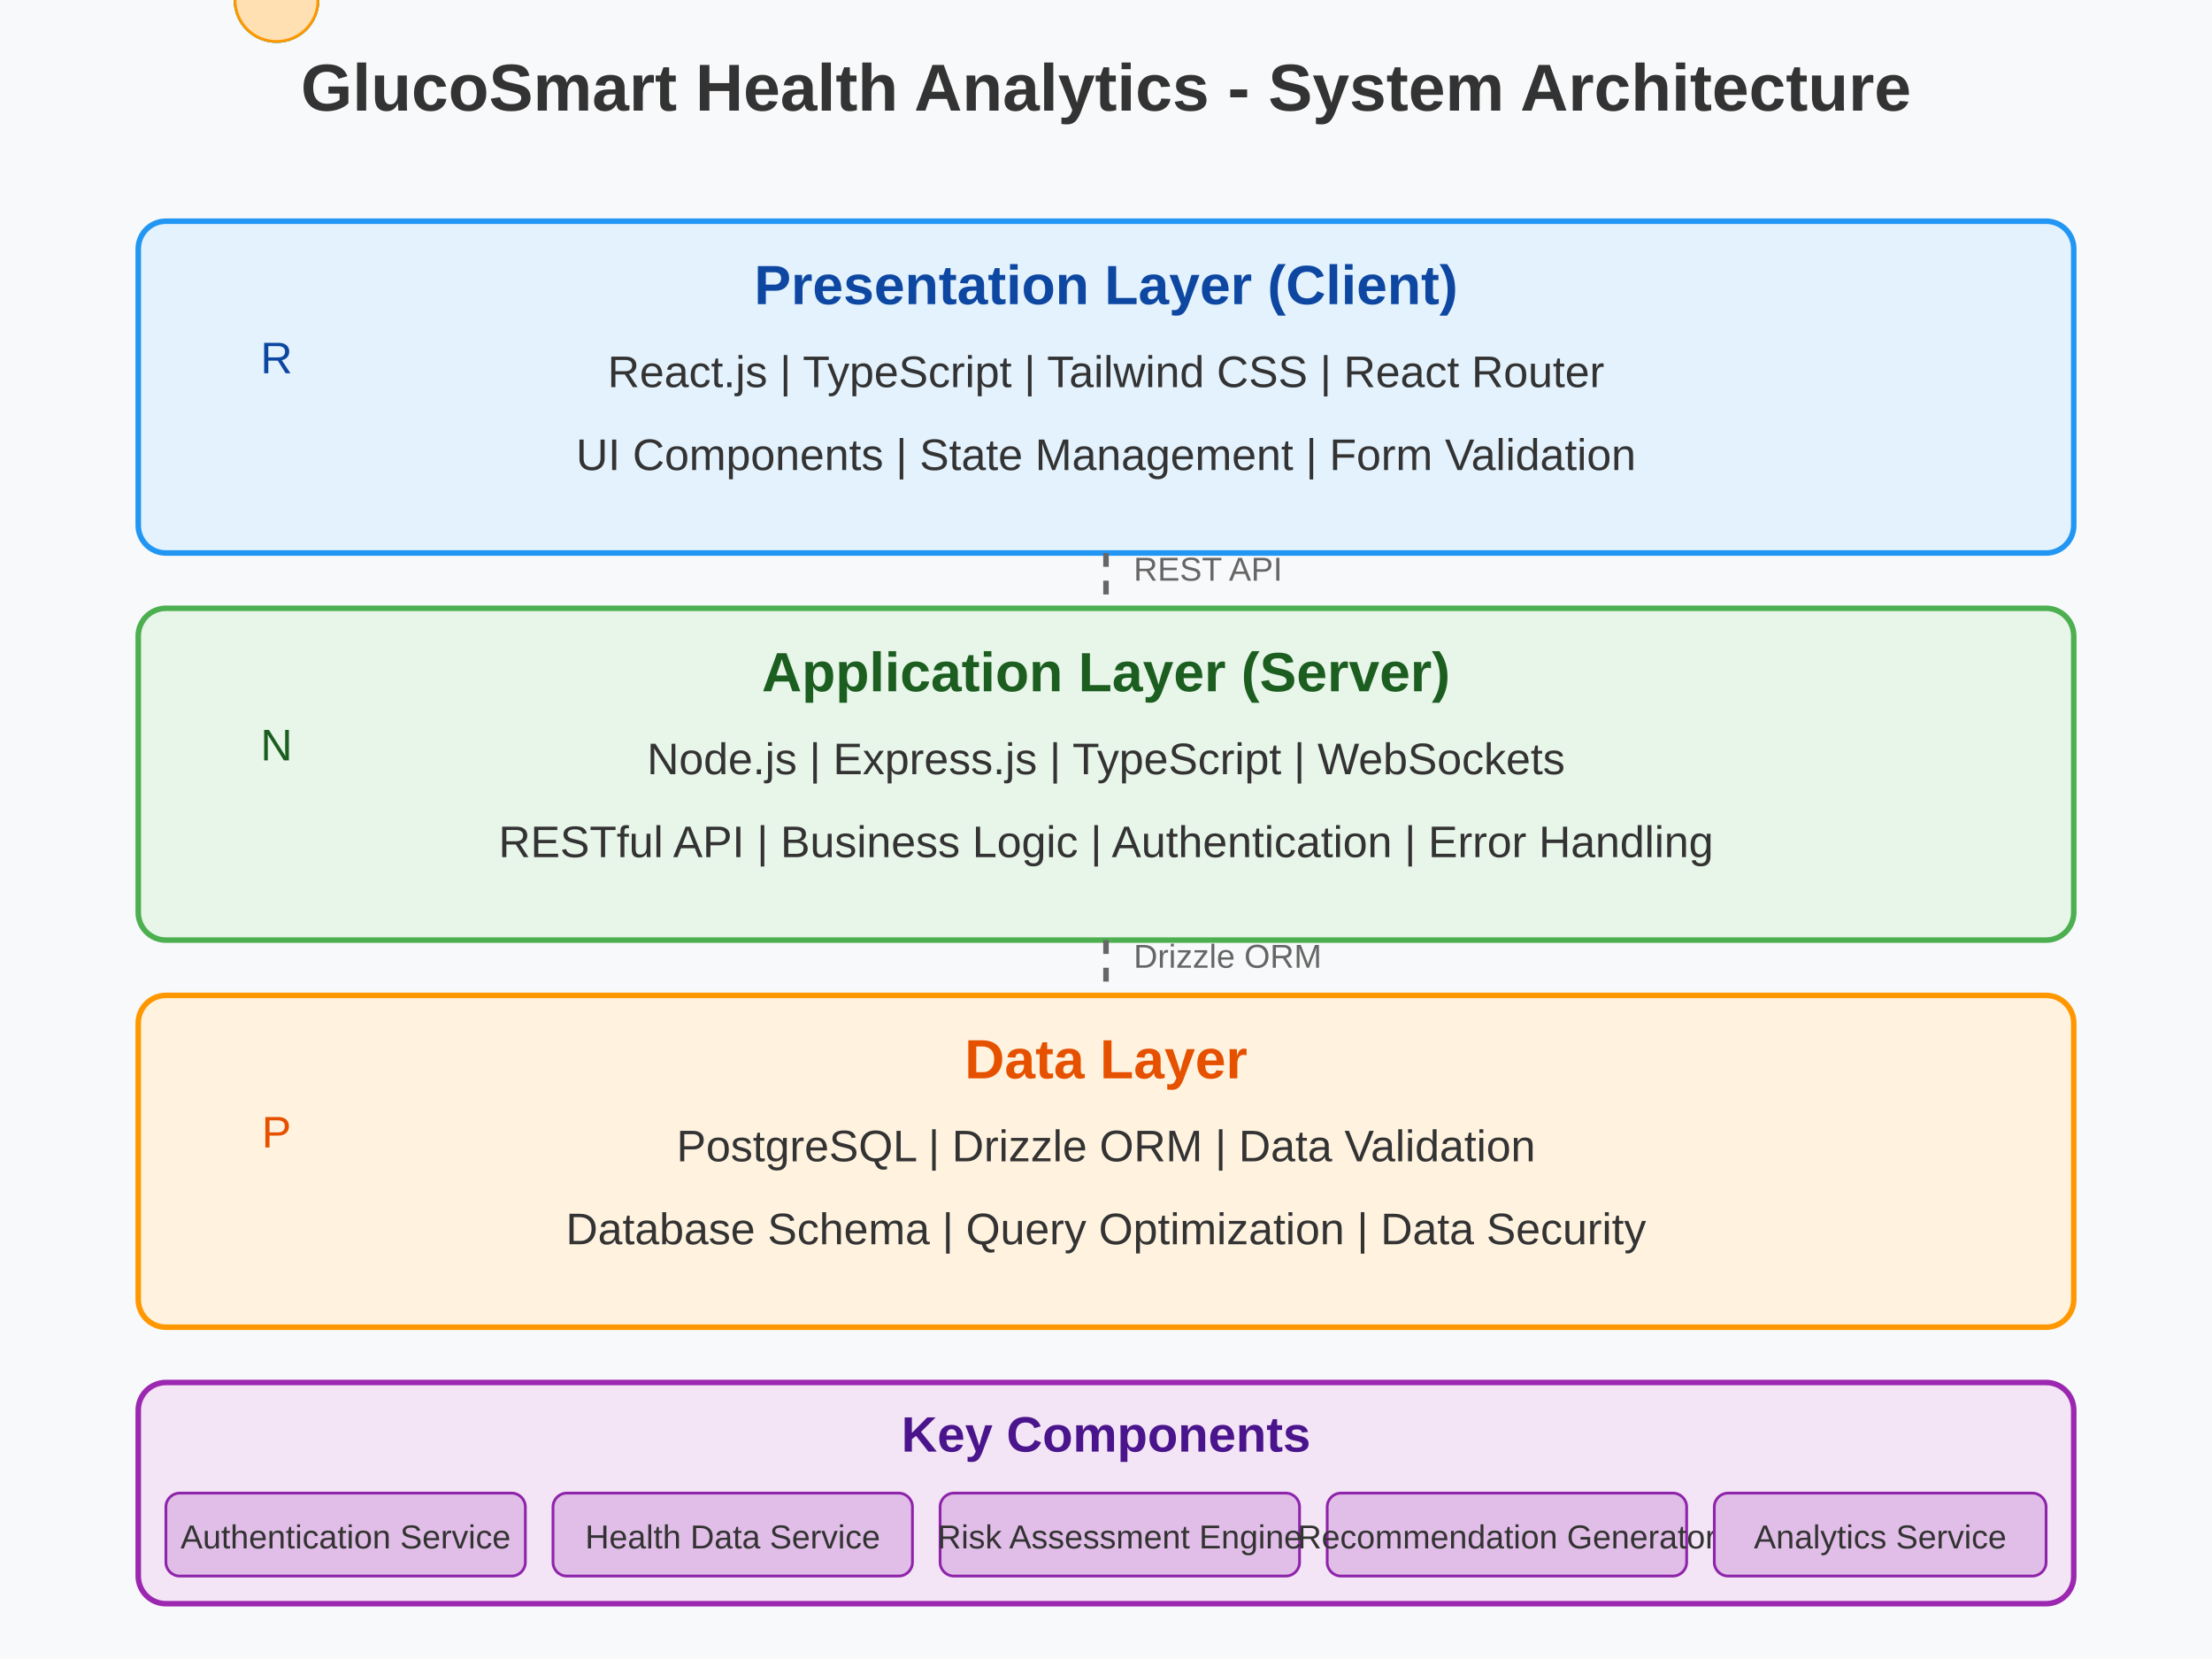
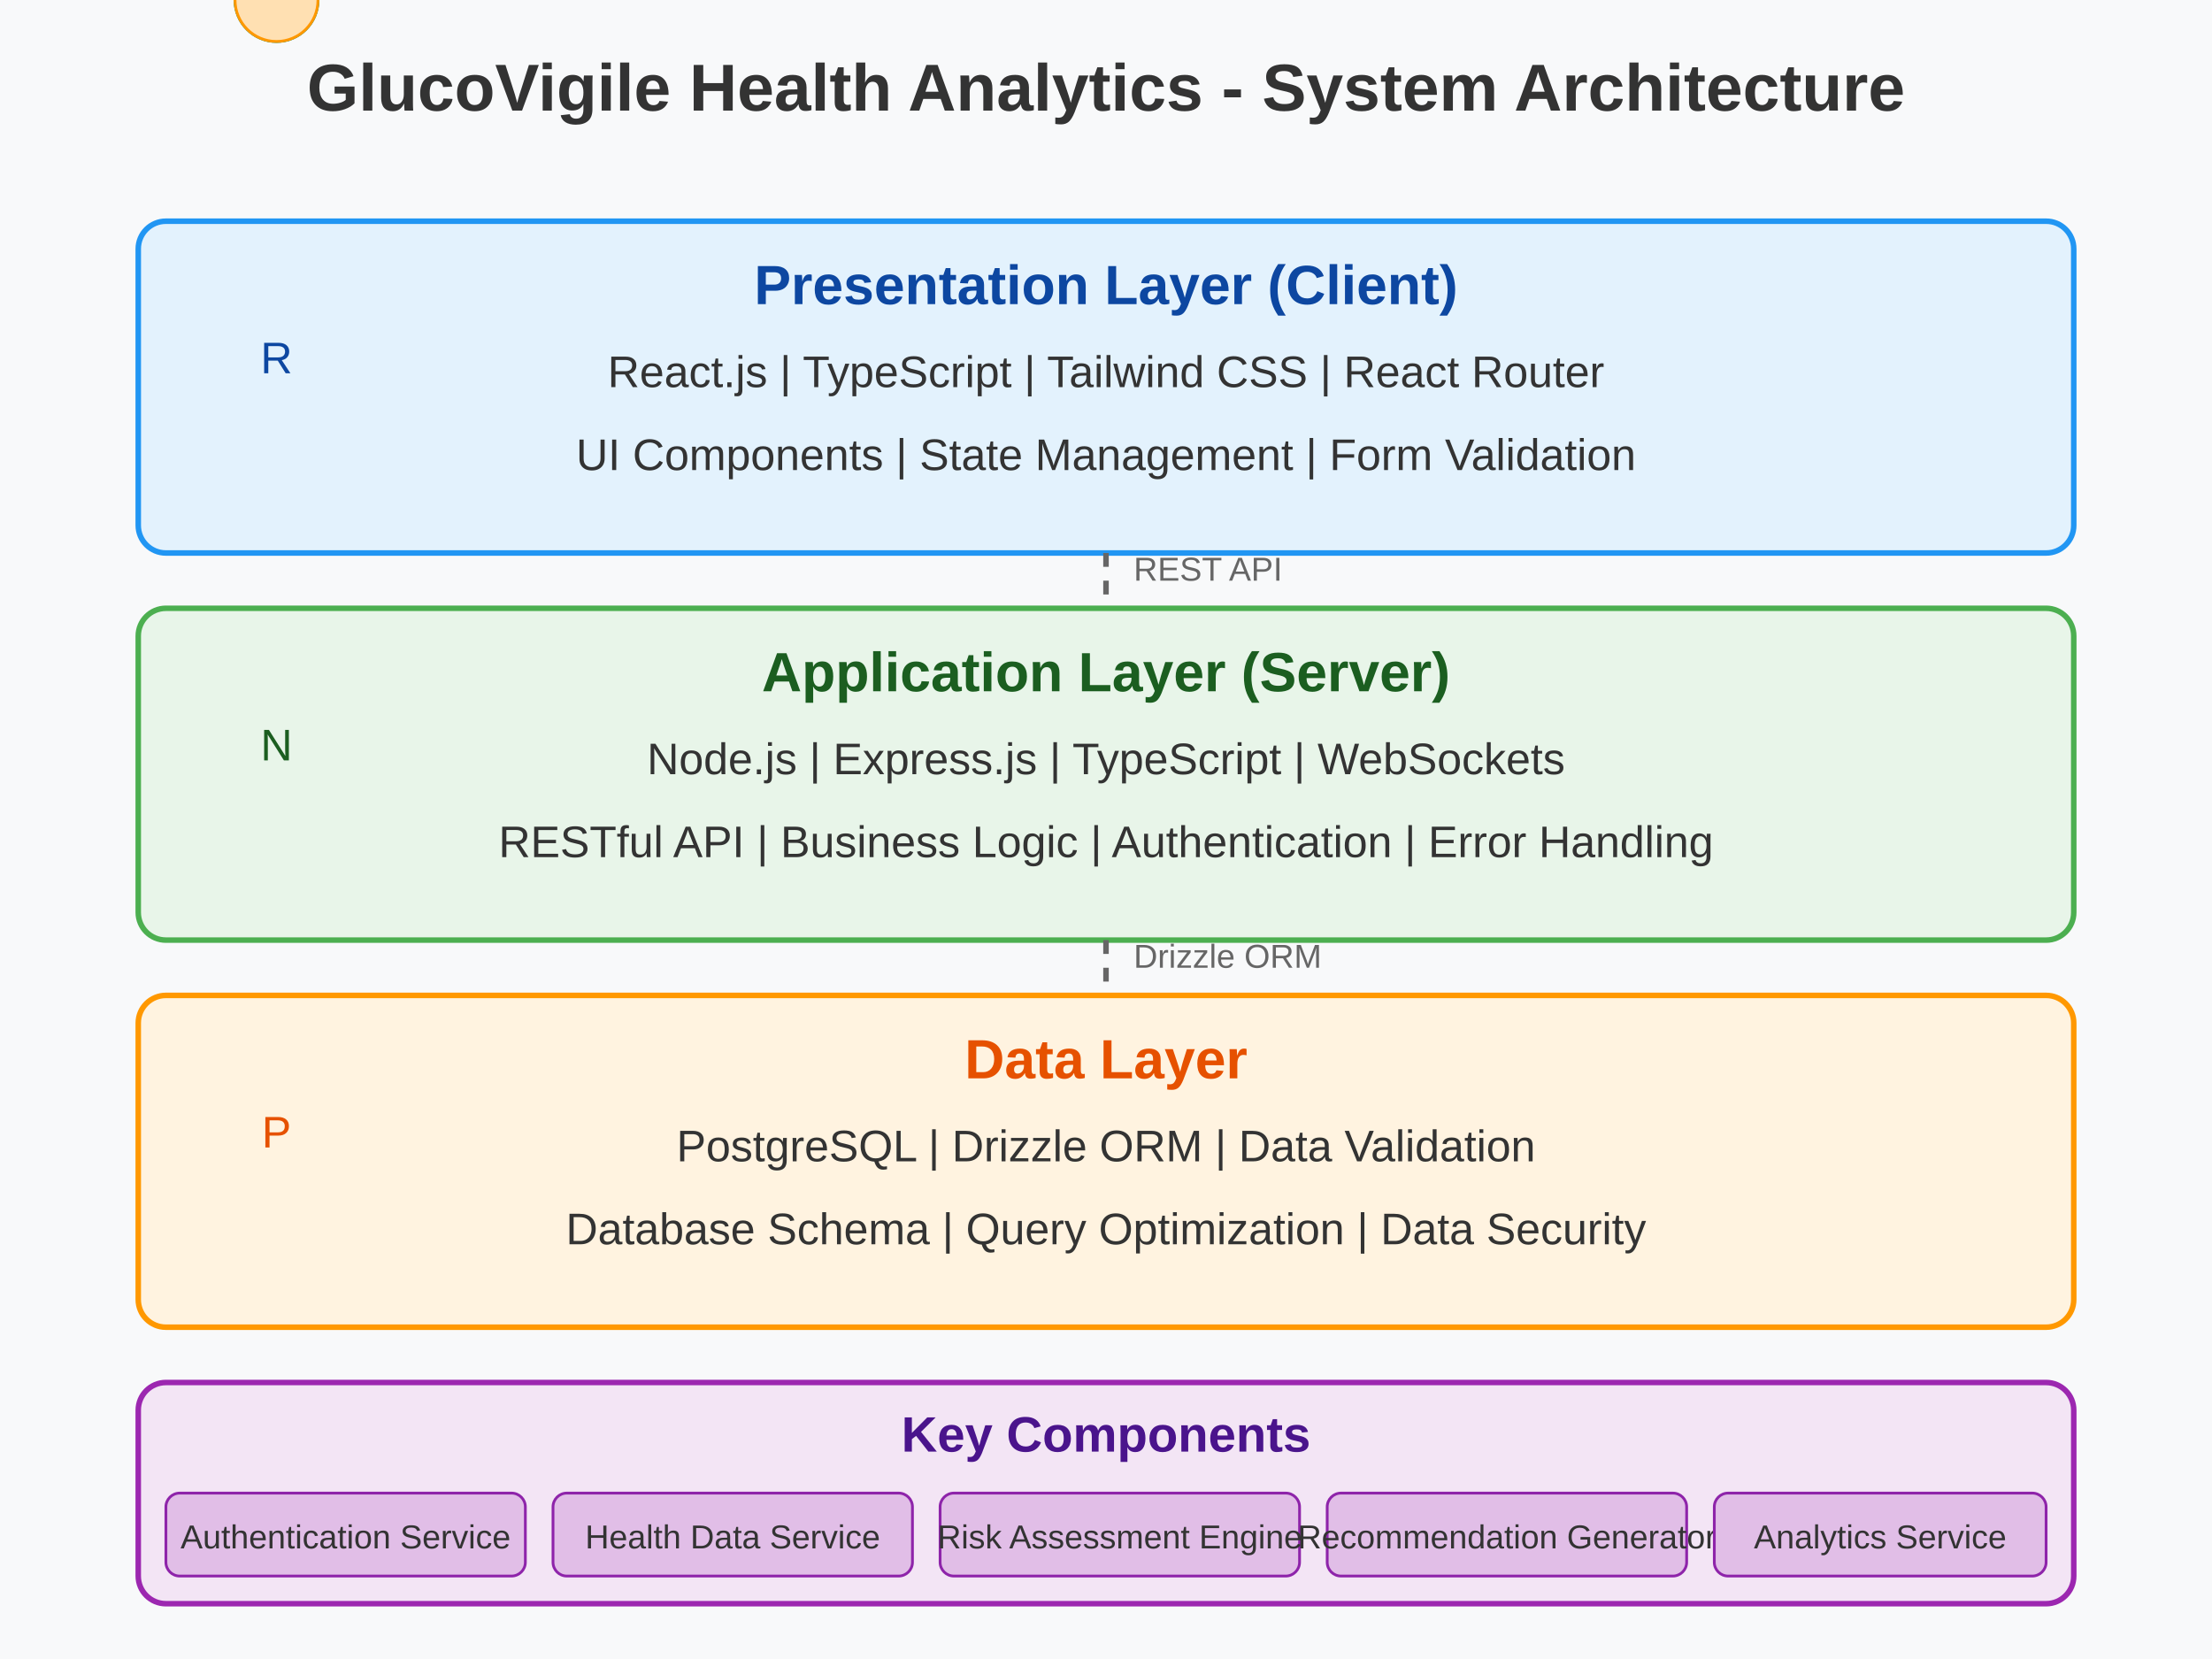
<svg xmlns="http://www.w3.org/2000/svg" width="800" height="600">
  <rect width="800" height="600" fill="#f8f9fa" />
-   <text x="400" y="40" font-family="Arial" font-size="24" text-anchor="middle" font-weight="bold" fill="#333">GlucoSmart Health Analytics - System Architecture</text>
+   <text x="400" y="40" font-family="Arial" font-size="24" text-anchor="middle" font-weight="bold" fill="#333">GlucoVigile Health Analytics - System Architecture</text>
  <rect x="50" y="80" width="700" height="120" rx="10" fill="#e3f2fd" stroke="#2196f3" stroke-width="2" />
  <text x="400" y="110" font-family="Arial" font-size="20" text-anchor="middle" font-weight="bold" fill="#0d47a1">Presentation Layer (Client)</text>
  <text x="400" y="140" font-family="Arial" font-size="16" text-anchor="middle" fill="#333">React.js | TypeScript | Tailwind CSS | React Router</text>
  <text x="400" y="170" font-family="Arial" font-size="16" text-anchor="middle" fill="#333">UI Components | State Management | Form Validation</text>
  <rect x="50" y="220" width="700" height="120" rx="10" fill="#e8f5e9" stroke="#4caf50" stroke-width="2" />
  <text x="400" y="250" font-family="Arial" font-size="20" text-anchor="middle" font-weight="bold" fill="#1b5e20">Application Layer (Server)</text>
  <text x="400" y="280" font-family="Arial" font-size="16" text-anchor="middle" fill="#333">Node.js | Express.js | TypeScript | WebSockets</text>
  <text x="400" y="310" font-family="Arial" font-size="16" text-anchor="middle" fill="#333">RESTful API | Business Logic | Authentication | Error Handling</text>
  <rect x="50" y="360" width="700" height="120" rx="10" fill="#fff3e0" stroke="#ff9800" stroke-width="2" />
  <text x="400" y="390" font-family="Arial" font-size="20" text-anchor="middle" font-weight="bold" fill="#e65100">Data Layer</text>
  <text x="400" y="420" font-family="Arial" font-size="16" text-anchor="middle" fill="#333">PostgreSQL | Drizzle ORM | Data Validation</text>
  <text x="400" y="450" font-family="Arial" font-size="16" text-anchor="middle" fill="#333">Database Schema | Query Optimization | Data Security</text>
  <rect x="50" y="500" width="700" height="80" rx="10" fill="#f3e5f5" stroke="#9c27b0" stroke-width="2" />
  <text x="400" y="525" font-family="Arial" font-size="18" text-anchor="middle" font-weight="bold" fill="#4a148c">Key Components</text>
  <rect x="60" y="540" width="130" height="30" rx="5" fill="#e1bee7" stroke="#8e24aa" stroke-width="1" />
  <text x="125" y="560" font-family="Arial" font-size="12" text-anchor="middle" fill="#333">Authentication Service</text>
  <rect x="200" y="540" width="130" height="30" rx="5" fill="#e1bee7" stroke="#8e24aa" stroke-width="1" />
  <text x="265" y="560" font-family="Arial" font-size="12" text-anchor="middle" fill="#333">Health Data Service</text>
  <rect x="340" y="540" width="130" height="30" rx="5" fill="#e1bee7" stroke="#8e24aa" stroke-width="1" />
  <text x="405" y="560" font-family="Arial" font-size="12" text-anchor="middle" fill="#333">Risk Assessment Engine</text>
  <rect x="480" y="540" width="130" height="30" rx="5" fill="#e1bee7" stroke="#8e24aa" stroke-width="1" />
  <text x="545" y="560" font-family="Arial" font-size="12" text-anchor="middle" fill="#333">Recommendation Generator</text>
  <rect x="620" y="540" width="120" height="30" rx="5" fill="#e1bee7" stroke="#8e24aa" stroke-width="1" />
  <text x="680" y="560" font-family="Arial" font-size="12" text-anchor="middle" fill="#333">Analytics Service</text>
  <line x1="400" y1="200" x2="400" y2="220" stroke="#666" stroke-width="2" stroke-dasharray="5,5" />
  <text x="410" y="210" font-family="Arial" font-size="12" fill="#666">REST API</text>
  <line x1="400" y1="340" x2="400" y2="360" stroke="#666" stroke-width="2" stroke-dasharray="5,5" />
  <text x="410" y="350" font-family="Arial" font-size="12" fill="#666">Drizzle ORM</text>
  <circle cx="100" y="130" r="15" fill="#bbdefb" stroke="#2196f3" stroke-width="1" />
  <text x="100" y="135" font-family="Arial" font-size="16" text-anchor="middle" fill="#0d47a1">R</text>
  <circle cx="100" y="270" r="15" fill="#c8e6c9" stroke="#4caf50" stroke-width="1" />
  <text x="100" y="275" font-family="Arial" font-size="16" text-anchor="middle" fill="#1b5e20">N</text>
  <circle cx="100" y="410" r="15" fill="#ffe0b2" stroke="#ff9800" stroke-width="1" />
  <text x="100" y="415" font-family="Arial" font-size="16" text-anchor="middle" fill="#e65100">P</text>
</svg>
